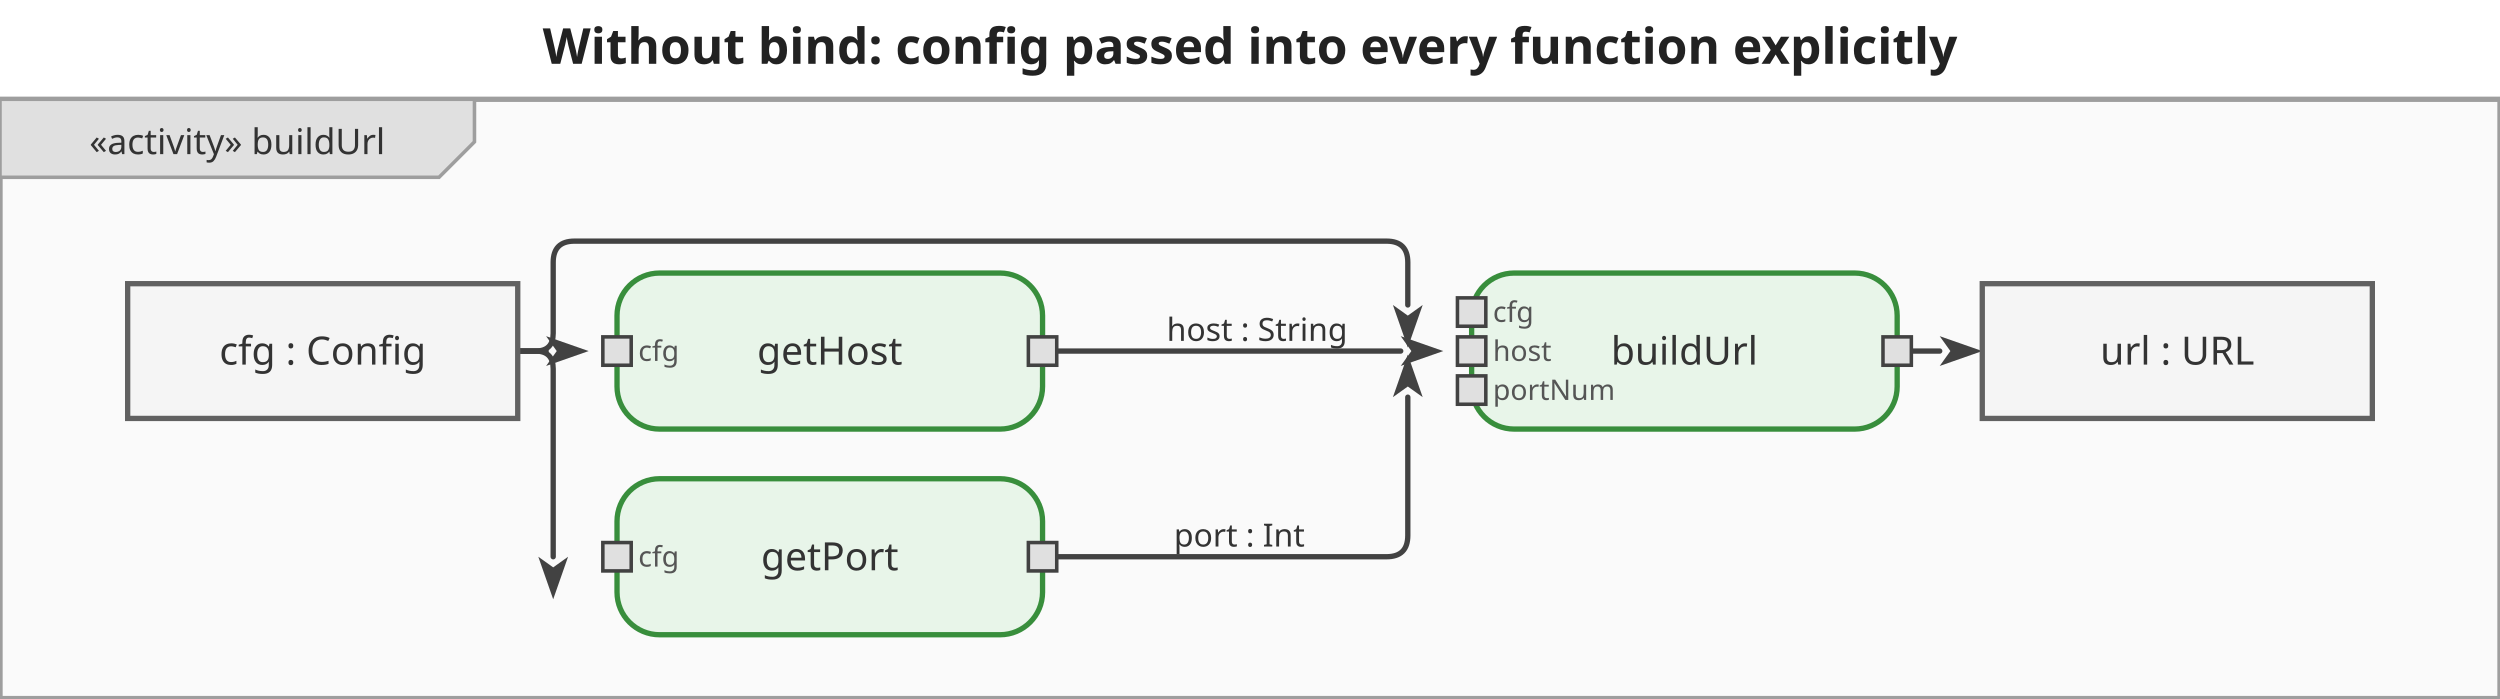
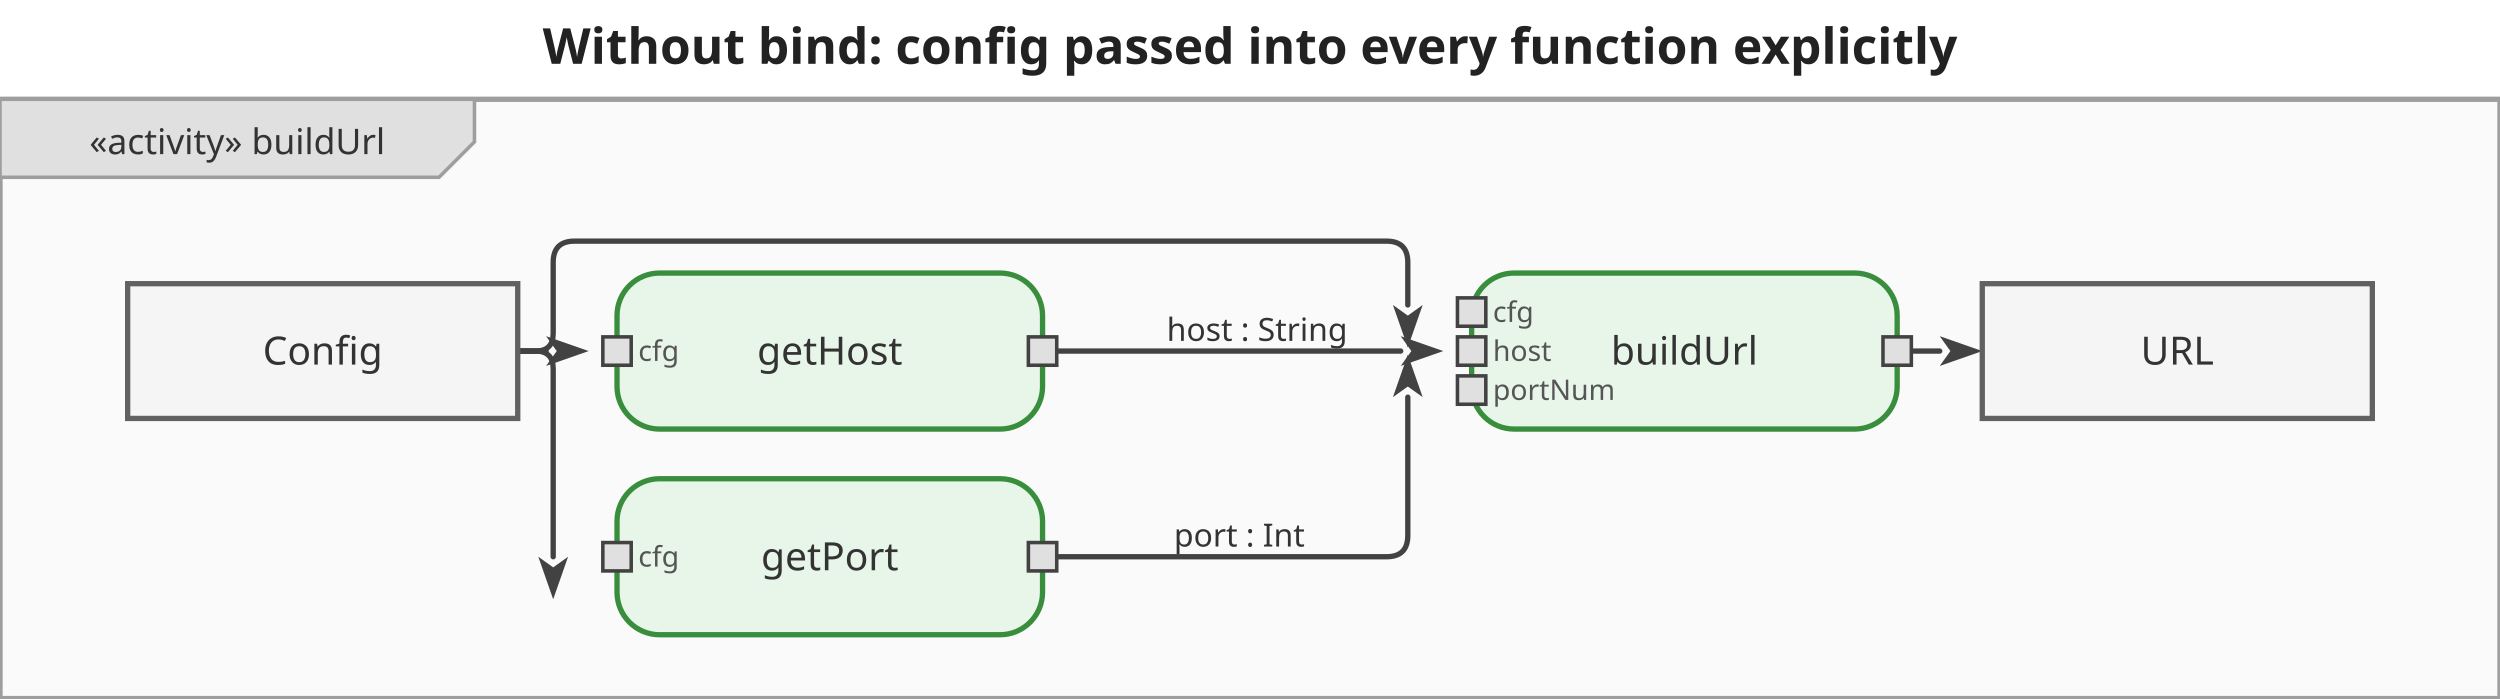
<svg xmlns="http://www.w3.org/2000/svg" viewBox="0 0 705 197" width="705" height="197">
  <defs>
    <marker id="arrowFilled" viewBox="0 0 10 10" refX="0" refY="5" markerWidth="8" markerHeight="8" orient="auto-start-reverse">
      <path d="M0,1.5 L10,5 L0,8.5 L2.5,5 Z" fill="#424242" />
    </marker>
    <marker id="arrowOpen" viewBox="0 0 10 10" refX="0" refY="5" markerWidth="8" markerHeight="8" orient="auto-start-reverse">
      <path d="M0,1.5 L10,5 L0,8.5" fill="none" stroke="#424242" stroke-width="1.25" />
    </marker>
    <marker id="arrowHof" viewBox="0 0 10 10" refX="0" refY="5" markerWidth="8" markerHeight="8" orient="auto-start-reverse">
      <path d="M0,1.5 L10,5 L0,8.5 L2.5,5 Z" fill="#00796b" />
    </marker>
  </defs>
  <rect width="705" height="197" fill="white" />
  <text x="352.5" y="18" text-anchor="middle" font-size="14" font-weight="bold" font-family="sans-serif" fill="#222">Without bind: config passed into every function explicitly</text>
  <g transform="translate(0,28) scale(1)">
    <rect x="0" y="0" width="705" height="169" fill="#fafafa" stroke="#9e9e9e" stroke-width="1.5" />
    <g class="diagram-frame-tab tab-activity">
      <path d="M0,0 L133.8,0 L133.8,12 L123.8,22 L0,22 Z" fill="#e0e0e0" stroke="#9e9e9e" stroke-width="1" />
      <text x="66.9" y="12" text-anchor="middle" font-size="10" font-family="sans-serif" dominant-baseline="middle" fill="#333">«activity» buildUrl</text>
    </g>
    <g class="edge">
      <path d="M146.0,71.0 L154.0,71.0" fill="none" stroke="#424242" stroke-width="1.5" stroke-linejoin="round" stroke-linecap="round" marker-end="url(#arrowFilled)" />
    </g>
    <g class="edge">
      <path d="M146.0,71.0 L151.0,71.0 Q156.0,71.0 156.0,76.0 L156.0,129.0 L156.0,129.0" fill="none" stroke="#424242" stroke-width="1.5" stroke-linejoin="round" stroke-linecap="round" marker-end="url(#arrowFilled)" />
    </g>
    <g class="edge">
      <path d="M146.0,71.0 L151.0,71.0 Q156.0,71.0 156.0,66.0 L156.0,46.0 Q156.0,40.0 162.0,40.0 L391.0,40.0 Q397.0,40.0 397.0,46.0 L397.0,58.0 L397.0,58.0" fill="none" stroke="#424242" stroke-width="1.5" stroke-linejoin="round" stroke-linecap="round" marker-end="url(#arrowFilled)" />
    </g>
    <g class="edge">
      <path d="M298.0,71.0 L395.0,71.0" fill="none" stroke="#424242" stroke-width="1.5" stroke-linejoin="round" stroke-linecap="round" marker-end="url(#arrowFilled)" />
      <text x="354.5" y="65" text-anchor="middle" dominant-baseline="middle" font-size="9" font-family="sans-serif" fill="#333">host : String</text>
    </g>
    <g class="edge">
      <path d="M298.0,129.0 L391.0,129.0 Q397.0,129.0 397.0,123.0 L397.0,84.0 L397.0,84.0" fill="none" stroke="#424242" stroke-width="1.5" stroke-linejoin="round" stroke-linecap="round" marker-end="url(#arrowFilled)" />
      <text x="349.5" y="123" text-anchor="middle" dominant-baseline="middle" font-size="9" font-family="sans-serif" fill="#333">port : Int</text>
    </g>
    <g class="edge">
      <path d="M539.0,71.0 L547.0,71.0" fill="none" stroke="#424242" stroke-width="1.5" stroke-linejoin="round" stroke-linecap="round" marker-end="url(#arrowFilled)" />
    </g>
    <g class="action-node">
      <rect x="174" y="49" width="120" height="44" rx="12" fill="#e8f5e9" stroke="#388e3c" stroke-width="1.5" />
      <text class="action-label" x="234" y="71" text-anchor="middle" font-size="11" font-family="sans-serif" dominant-baseline="middle" fill="#333">getHost</text>
      <g class="pin pin-in">
        <rect x="170" y="67" width="8" height="8" fill="#e0e0e0" stroke="#424242" stroke-width="1" />
        <text x="180" y="71" text-anchor="start" dominant-baseline="middle" font-size="8" font-family="sans-serif" fill="#555">cfg</text>
      </g>
      <g class="pin pin-out">
        <rect x="290" y="67" width="8" height="8" fill="#e0e0e0" stroke="#424242" stroke-width="1" />
      </g>
    </g>
    <g class="action-node">
      <rect x="174" y="107" width="120" height="44" rx="12" fill="#e8f5e9" stroke="#388e3c" stroke-width="1.5" />
      <text class="action-label" x="234" y="129" text-anchor="middle" font-size="11" font-family="sans-serif" dominant-baseline="middle" fill="#333">getPort</text>
      <g class="pin pin-in">
        <rect x="170" y="125" width="8" height="8" fill="#e0e0e0" stroke="#424242" stroke-width="1" />
        <text x="180" y="129" text-anchor="start" dominant-baseline="middle" font-size="8" font-family="sans-serif" fill="#555">cfg</text>
      </g>
      <g class="pin pin-out">
        <rect x="290" y="125" width="8" height="8" fill="#e0e0e0" stroke="#424242" stroke-width="1" />
      </g>
    </g>
    <g class="action-node">
      <rect x="415" y="49" width="120" height="44" rx="12" fill="#e8f5e9" stroke="#388e3c" stroke-width="1.5" />
      <text class="action-label" x="475" y="71" text-anchor="middle" font-size="11" font-family="sans-serif" dominant-baseline="middle" fill="#333">buildUrl</text>
      <g class="pin pin-in">
        <rect x="411" y="56" width="8" height="8" fill="#e0e0e0" stroke="#424242" stroke-width="1" />
        <text x="421" y="60" text-anchor="start" dominant-baseline="middle" font-size="8" font-family="sans-serif" fill="#555">cfg</text>
      </g>
      <g class="pin pin-in">
        <rect x="411" y="67" width="8" height="8" fill="#e0e0e0" stroke="#424242" stroke-width="1" />
        <text x="421" y="71" text-anchor="start" dominant-baseline="middle" font-size="8" font-family="sans-serif" fill="#555">host</text>
      </g>
      <g class="pin pin-in">
        <rect x="411" y="78" width="8" height="8" fill="#e0e0e0" stroke="#424242" stroke-width="1" />
        <text x="421" y="82" text-anchor="start" dominant-baseline="middle" font-size="8" font-family="sans-serif" fill="#555">portNum</text>
      </g>
      <g class="pin pin-out">
        <rect x="531" y="67" width="8" height="8" fill="#e0e0e0" stroke="#424242" stroke-width="1" />
      </g>
    </g>
    <g class="object-node">
      <rect x="36" y="52" width="110" height="38" fill="#f5f5f5" stroke="#616161" stroke-width="1.5" />
-       <text x="91" y="71" text-anchor="middle" font-size="11" font-family="sans-serif" dominant-baseline="middle" fill="#333">cfg : Config</text>
+       <text x="91" y="71" text-anchor="middle" font-size="11" font-family="sans-serif" dominant-baseline="middle" fill="#333">Config</text>
    </g>
    <g class="object-node">
      <rect x="559" y="52" width="110" height="38" fill="#f5f5f5" stroke="#616161" stroke-width="1.5" />
-       <text x="614" y="71" text-anchor="middle" font-size="11" font-family="sans-serif" dominant-baseline="middle" fill="#333">url : URL</text>
+       <text x="614" y="71" text-anchor="middle" font-size="11" font-family="sans-serif" dominant-baseline="middle" fill="#333">URL</text>
    </g>
  </g>
</svg>
